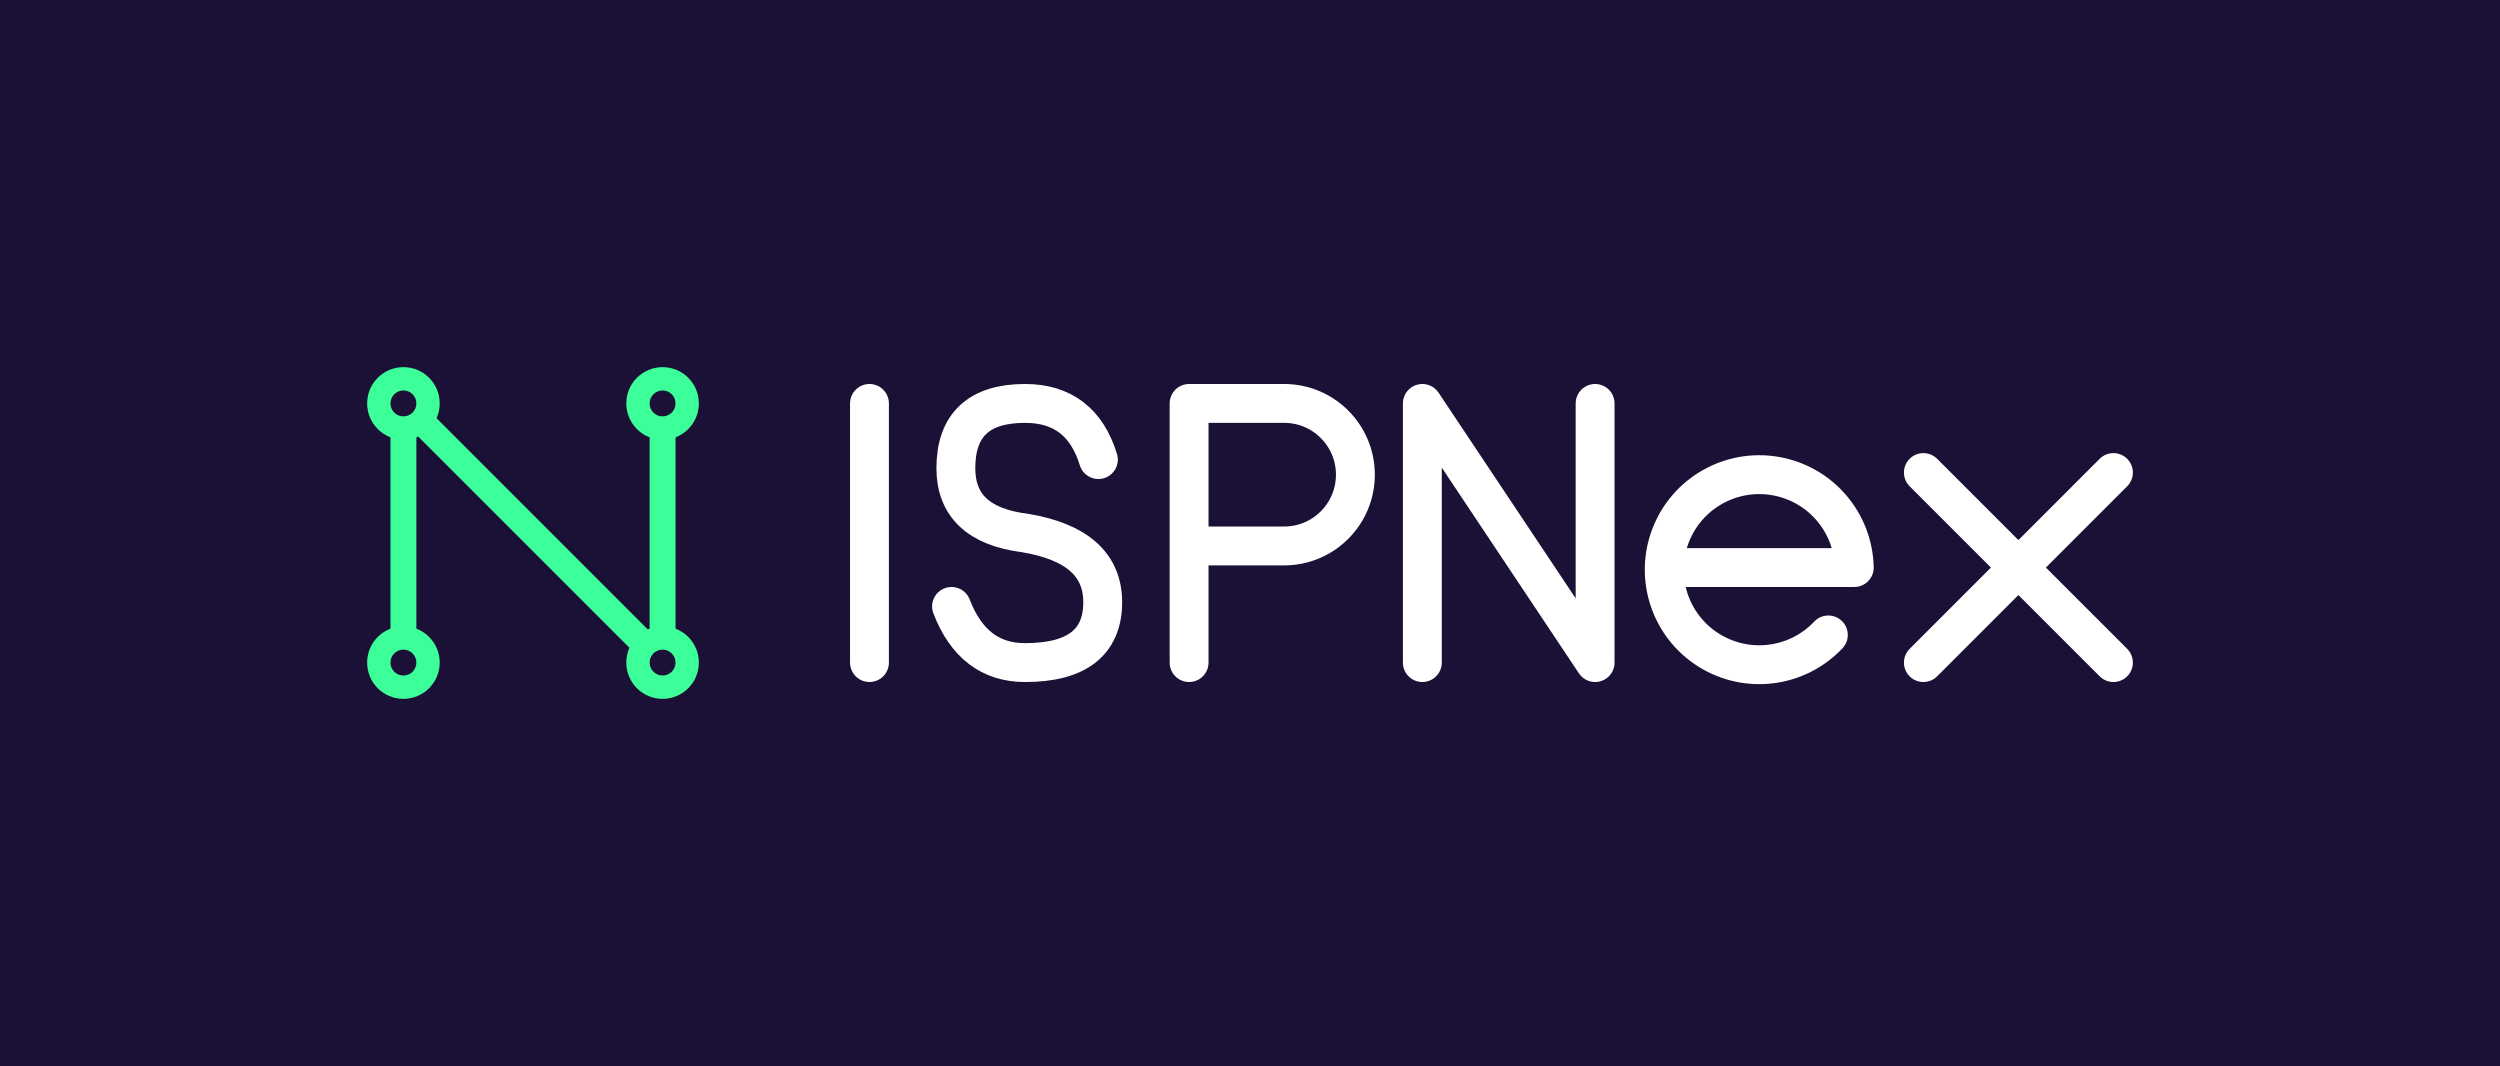
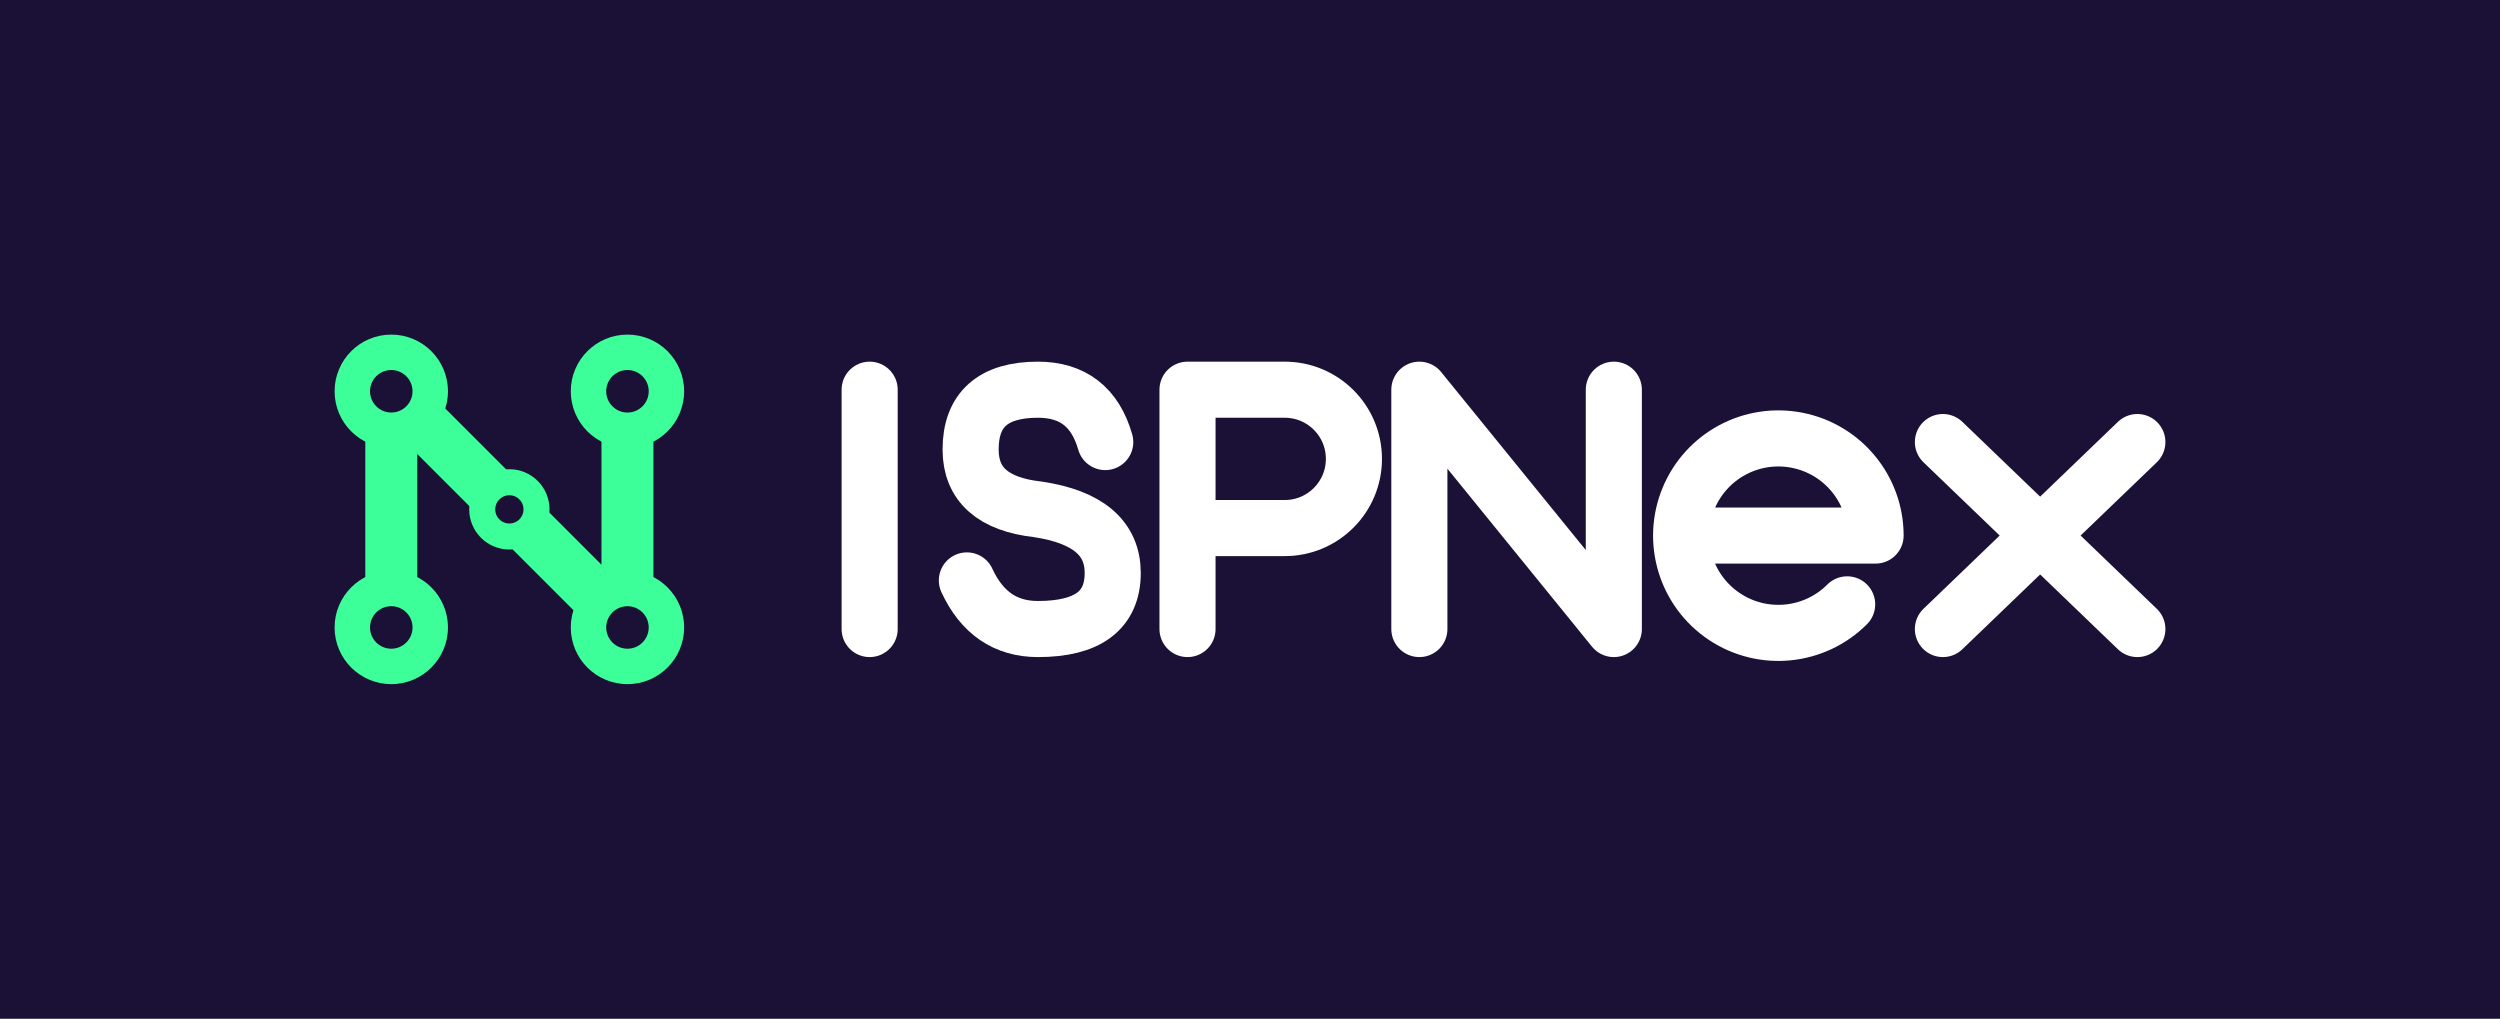
- <svg xmlns="http://www.w3.org/2000/svg" viewBox="0 0 1157.6 493.6" width="1157.6" height="493.6">
+ <svg xmlns="http://www.w3.org/2000/svg" viewBox="0 0 1270.2 517.6" width="1270.2" height="517.6">
  <defs>
-     <mask id="h" maskUnits="userSpaceOnUse" x="-30" y="-30" width="160" height="160">
-       <rect x="-30" y="-30" width="160" height="160" fill="#fff" />
+     <mask id="h" maskUnits="userSpaceOnUse" x="-40" y="-40" width="180" height="180">
+       <rect x="-40" y="-40" width="180" height="180" fill="#fff" />
      <g fill="#000">
-         <circle cx="0" cy="0" r="5" />
-         <circle cx="0" cy="100" r="5" />
-         <circle cx="100" cy="0" r="5" />
-         <circle cx="100" cy="100" r="5" />
+         <circle cx="0" cy="0" r="9" />
+         <circle cx="0" cy="100" r="9" />
+         <circle cx="100" cy="0" r="9" />
+         <circle cx="100" cy="100" r="9" />
+         <circle cx="50" cy="50" r="6" />
      </g>
    </mask>
  </defs>
-   <rect width="1157.6" height="493.6" fill="#1B1035" />
-   <g transform="translate(186.8 186.8) scale(1.2)">
+   <rect width="1270.2" height="517.6" fill="#1B1035" />
+   <g transform="translate(198.8 198.8) scale(1.2)">
    <g mask="url(#h)">
-       <path d="M0 100V0L100 100V0" fill="none" stroke="#3DFF9A" stroke-width="10" stroke-linecap="round" stroke-linejoin="round" />
+       <path d="M0 100V0L100 100V0" fill="none" stroke="#3DFF9A" stroke-width="22" stroke-linecap="round" stroke-linejoin="round" />
      <g fill="#3DFF9A">
-         <circle cx="0" cy="0" r="14" />
-         <circle cx="0" cy="100" r="14" />
-         <circle cx="100" cy="0" r="14" />
-         <circle cx="100" cy="100" r="14" />
+         <circle cx="0" cy="0" r="24" />
+         <circle cx="0" cy="100" r="24" />
+         <circle cx="100" cy="0" r="24" />
+         <circle cx="100" cy="100" r="24" />
+         <circle cx="50" cy="50" r="17" fill="#3DFF9A" />
      </g>
    </g>
  </g>
-   <g transform="translate(393.6 177.8) scale(2.0)">
-     <g transform="translate(4.5 4.5)" fill="none" stroke="#FFFFFF" stroke-width="9" stroke-linecap="round" stroke-linejoin="round">
-       <path d="M0 0V60" transform="translate(0 0)" />
-       <path d="M37 13Q33 0 20 0Q4 0 4 15Q4 28 20 30Q38 33 38 46Q38 60 20 60Q8 60 3 47" transform="translate(16 0)" />
-       <path d="M0 0V60M0 0H22A16.5 16.5 0 0 1 22 33H0" transform="translate(74 0)" />
-       <path d="M0 60V0L40 60V0" transform="translate(128 0)" />
-       <path d="M0 38H44A22 22 0 1 0 38 53.6" transform="translate(184 0)" />
-       <path d="M0 16L44 60M44 16L0 60" transform="translate(244 0)" />
+   <g transform="translate(427.6 183.75) scale(1.9)">
+     <g transform="translate(7.5 7.5)" fill="none" stroke="#FFFFFF" stroke-width="15" stroke-linecap="round" stroke-linejoin="round">
+       <path d="M0 0V64" transform="translate(0 0)" />
+       <path d="M40 14Q36 0 22 0Q4 0 4 16Q4 30 22 32Q42 35 42 49Q42 64 22 64Q9 64 3 51" transform="translate(23 0)" />
+       <path d="M0 0V64M0 0H26A18.5 18.5 0 0 1 26 37H0" transform="translate(85 0)" />
+       <path d="M0 64V0L52 64V0" transform="translate(147 0)" />
+       <path d="M0 39H52A26 26 0 1 0 44.4 57.4" transform="translate(217 0)" />
+       <path d="M0 14L52 64M52 14L0 64" transform="translate(287 0)" />
    </g>
  </g>
</svg>
